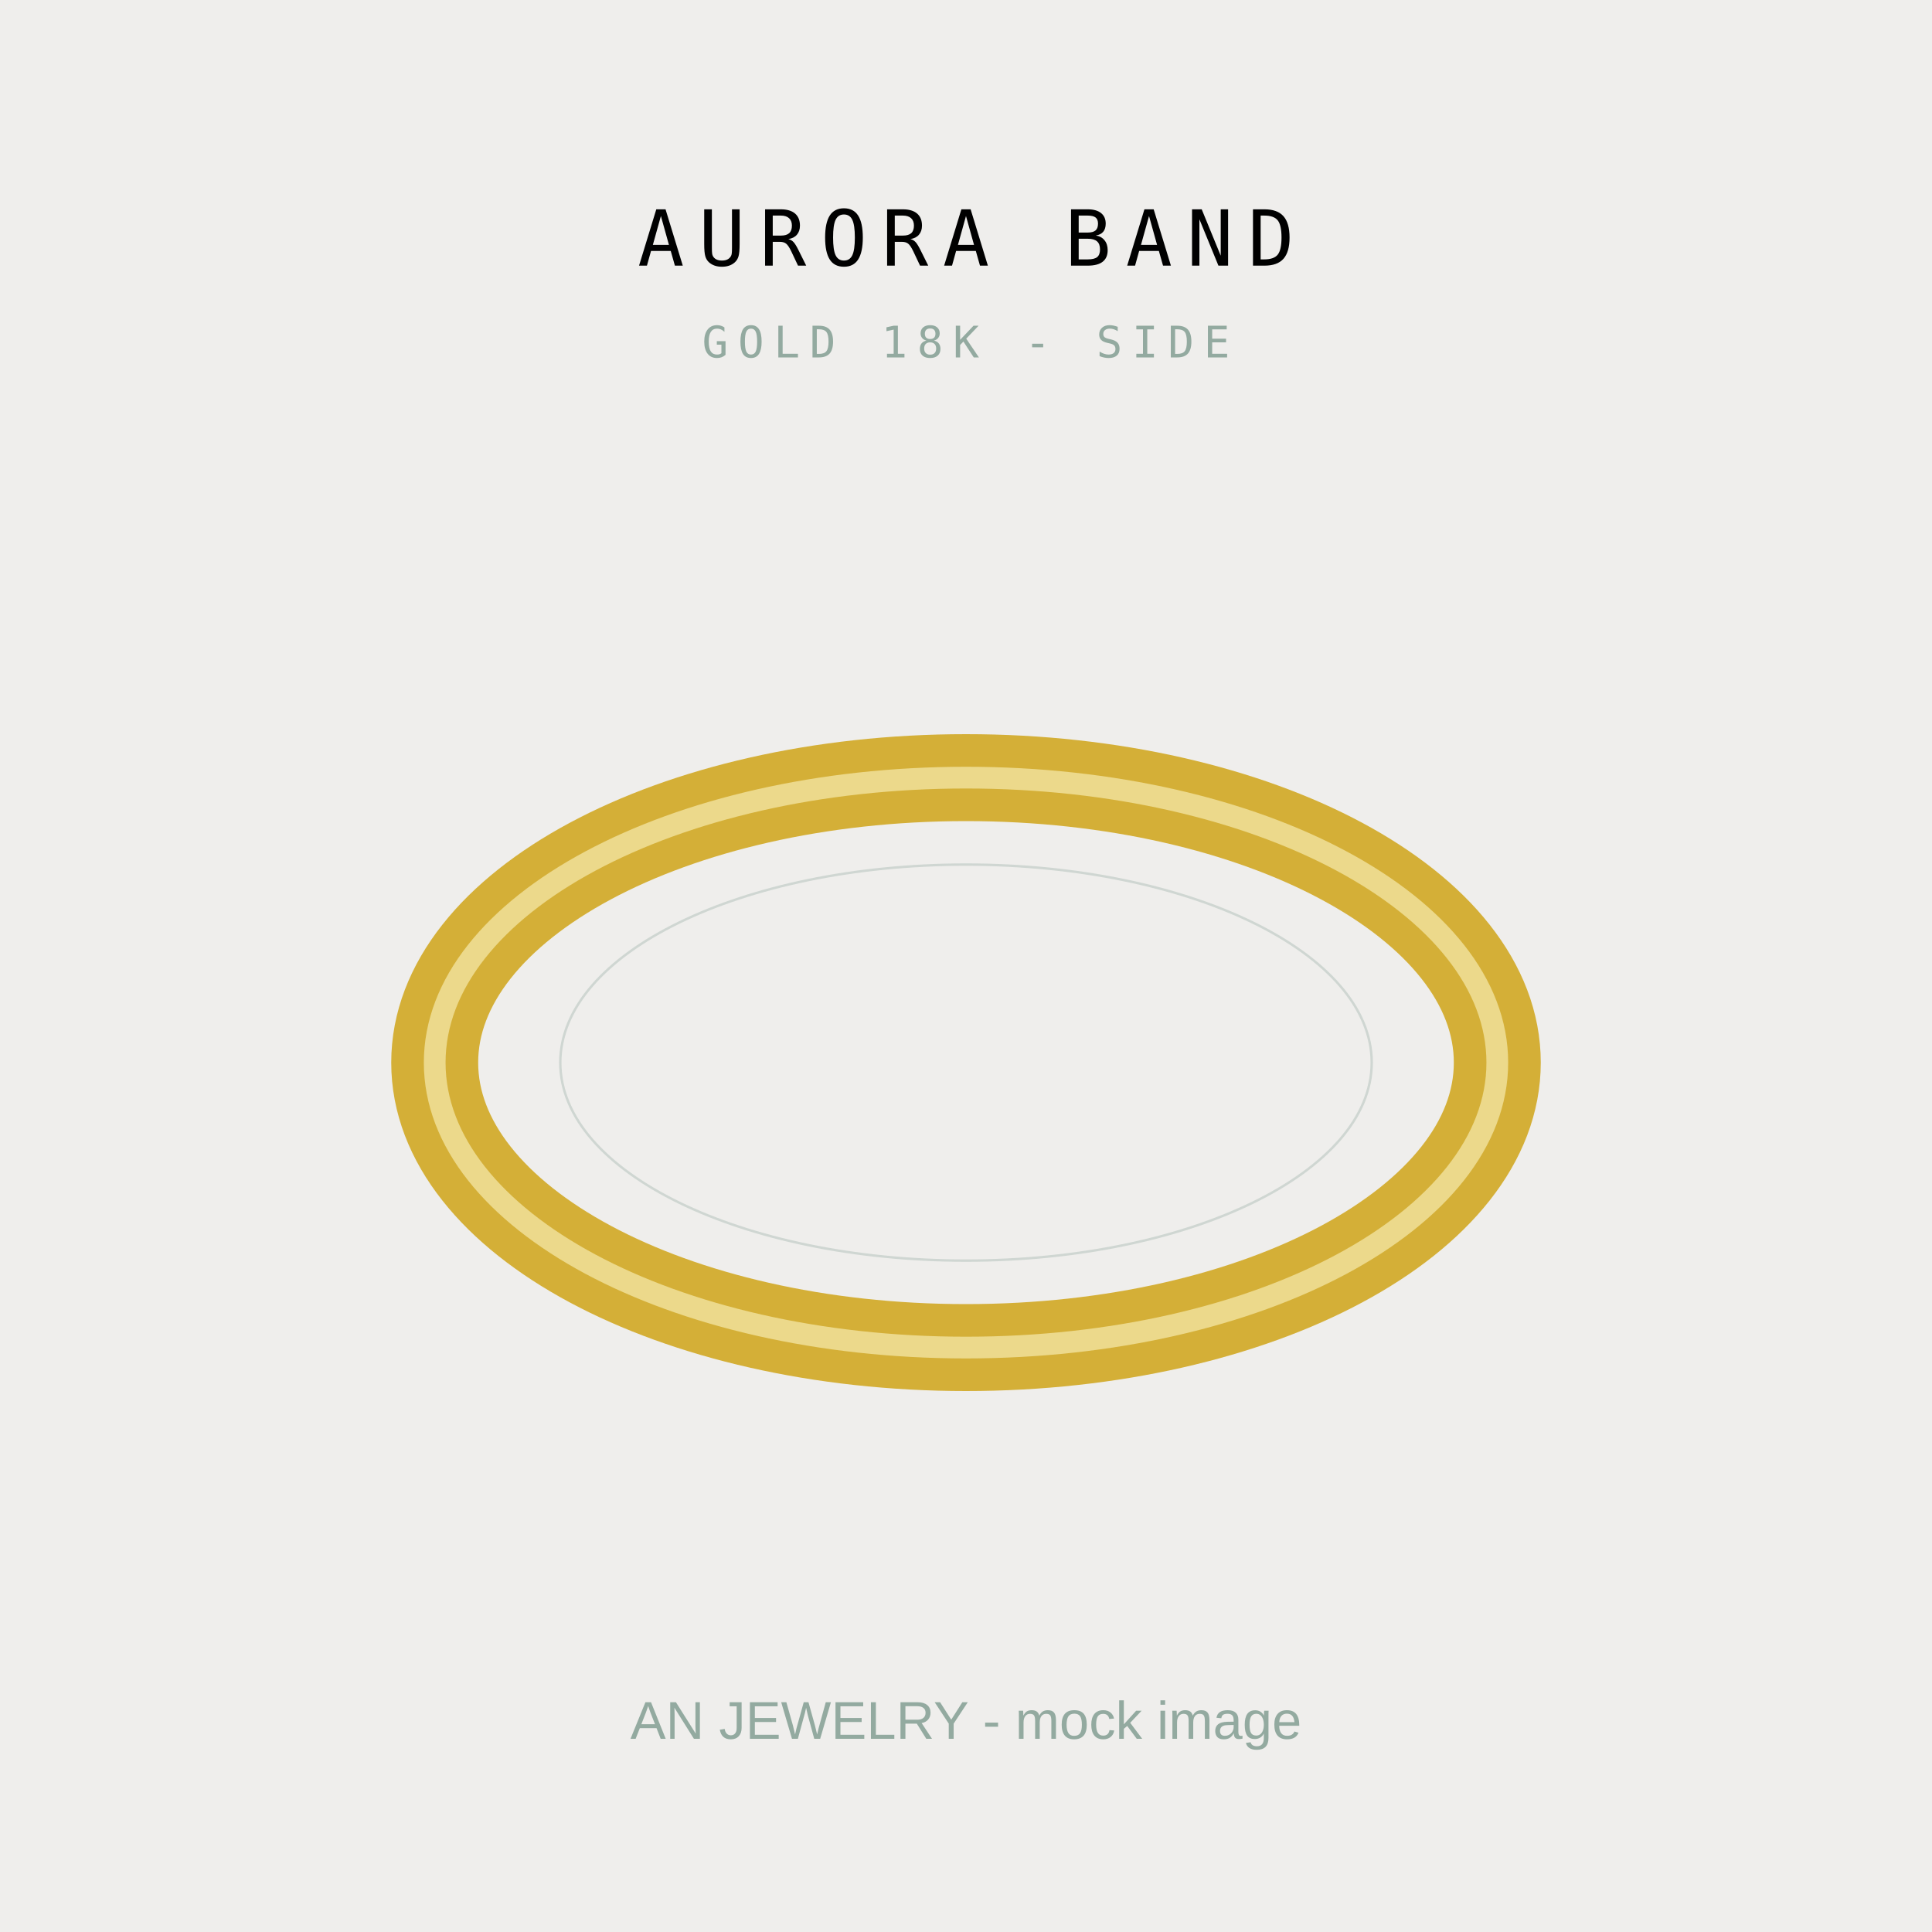
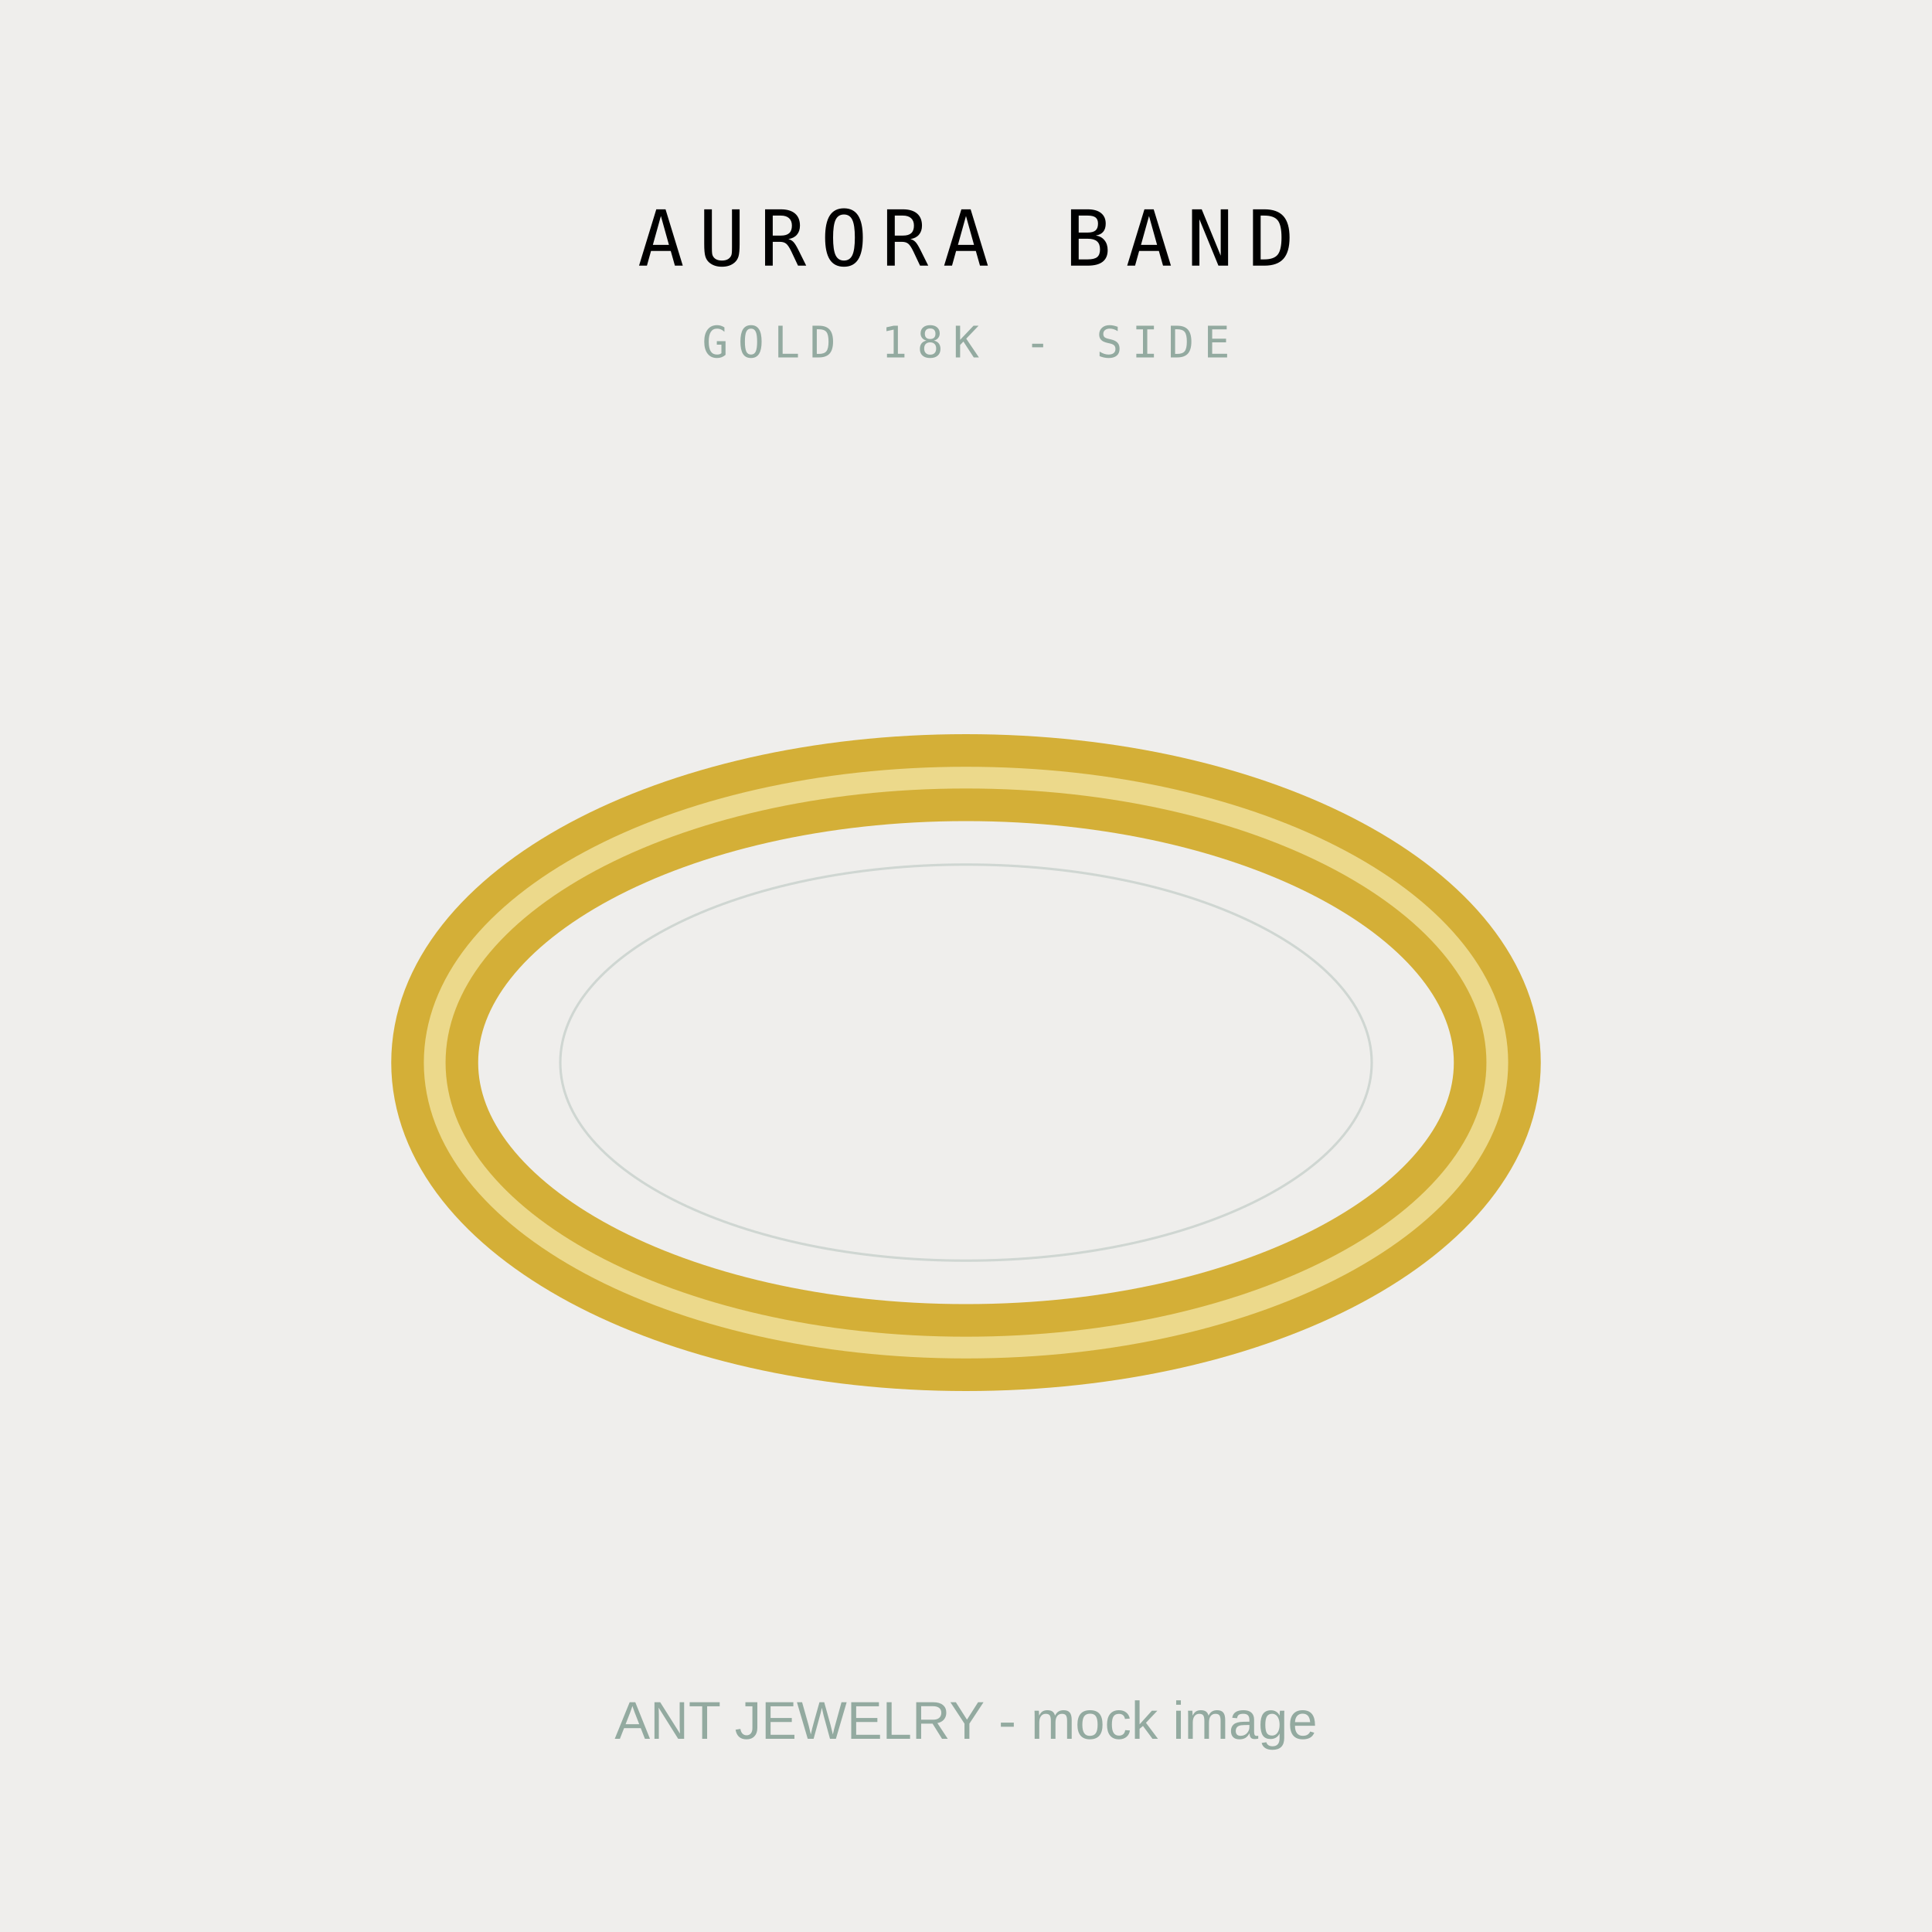
<svg xmlns="http://www.w3.org/2000/svg" viewBox="0 0 800 800" role="img" aria-label="Aurora Band gold side view mock image">
  <rect width="800" height="800" fill="#EFEEEC" />
  <text x="400" y="110" text-anchor="middle" font-family="monospace" font-size="32" letter-spacing="6" fill="#000">AURORA BAND</text>
  <text x="400" y="148" text-anchor="middle" font-family="monospace" font-size="18" letter-spacing="4" fill="#93AAA0">GOLD 18K - SIDE</text>
  <ellipse cx="400" cy="440" rx="220" ry="118" fill="none" stroke="#D4AF37" stroke-width="36" />
  <ellipse cx="400" cy="440" rx="220" ry="118" fill="none" stroke="#F2E3A0" stroke-width="9" opacity="0.8" />
  <ellipse cx="400" cy="440" rx="168" ry="82" fill="none" stroke="#93AAA0" stroke-width="1" opacity="0.35" />
-   <text x="400" y="720" text-anchor="middle" font-family="Arial, sans-serif" font-size="22" fill="#93AAA0">AN JEWELRY - mock image</text>
+   <text x="400" y="720" text-anchor="middle" font-family="Arial, sans-serif" font-size="22" fill="#93AAA0">ANT JEWELRY - mock image</text>
</svg>
